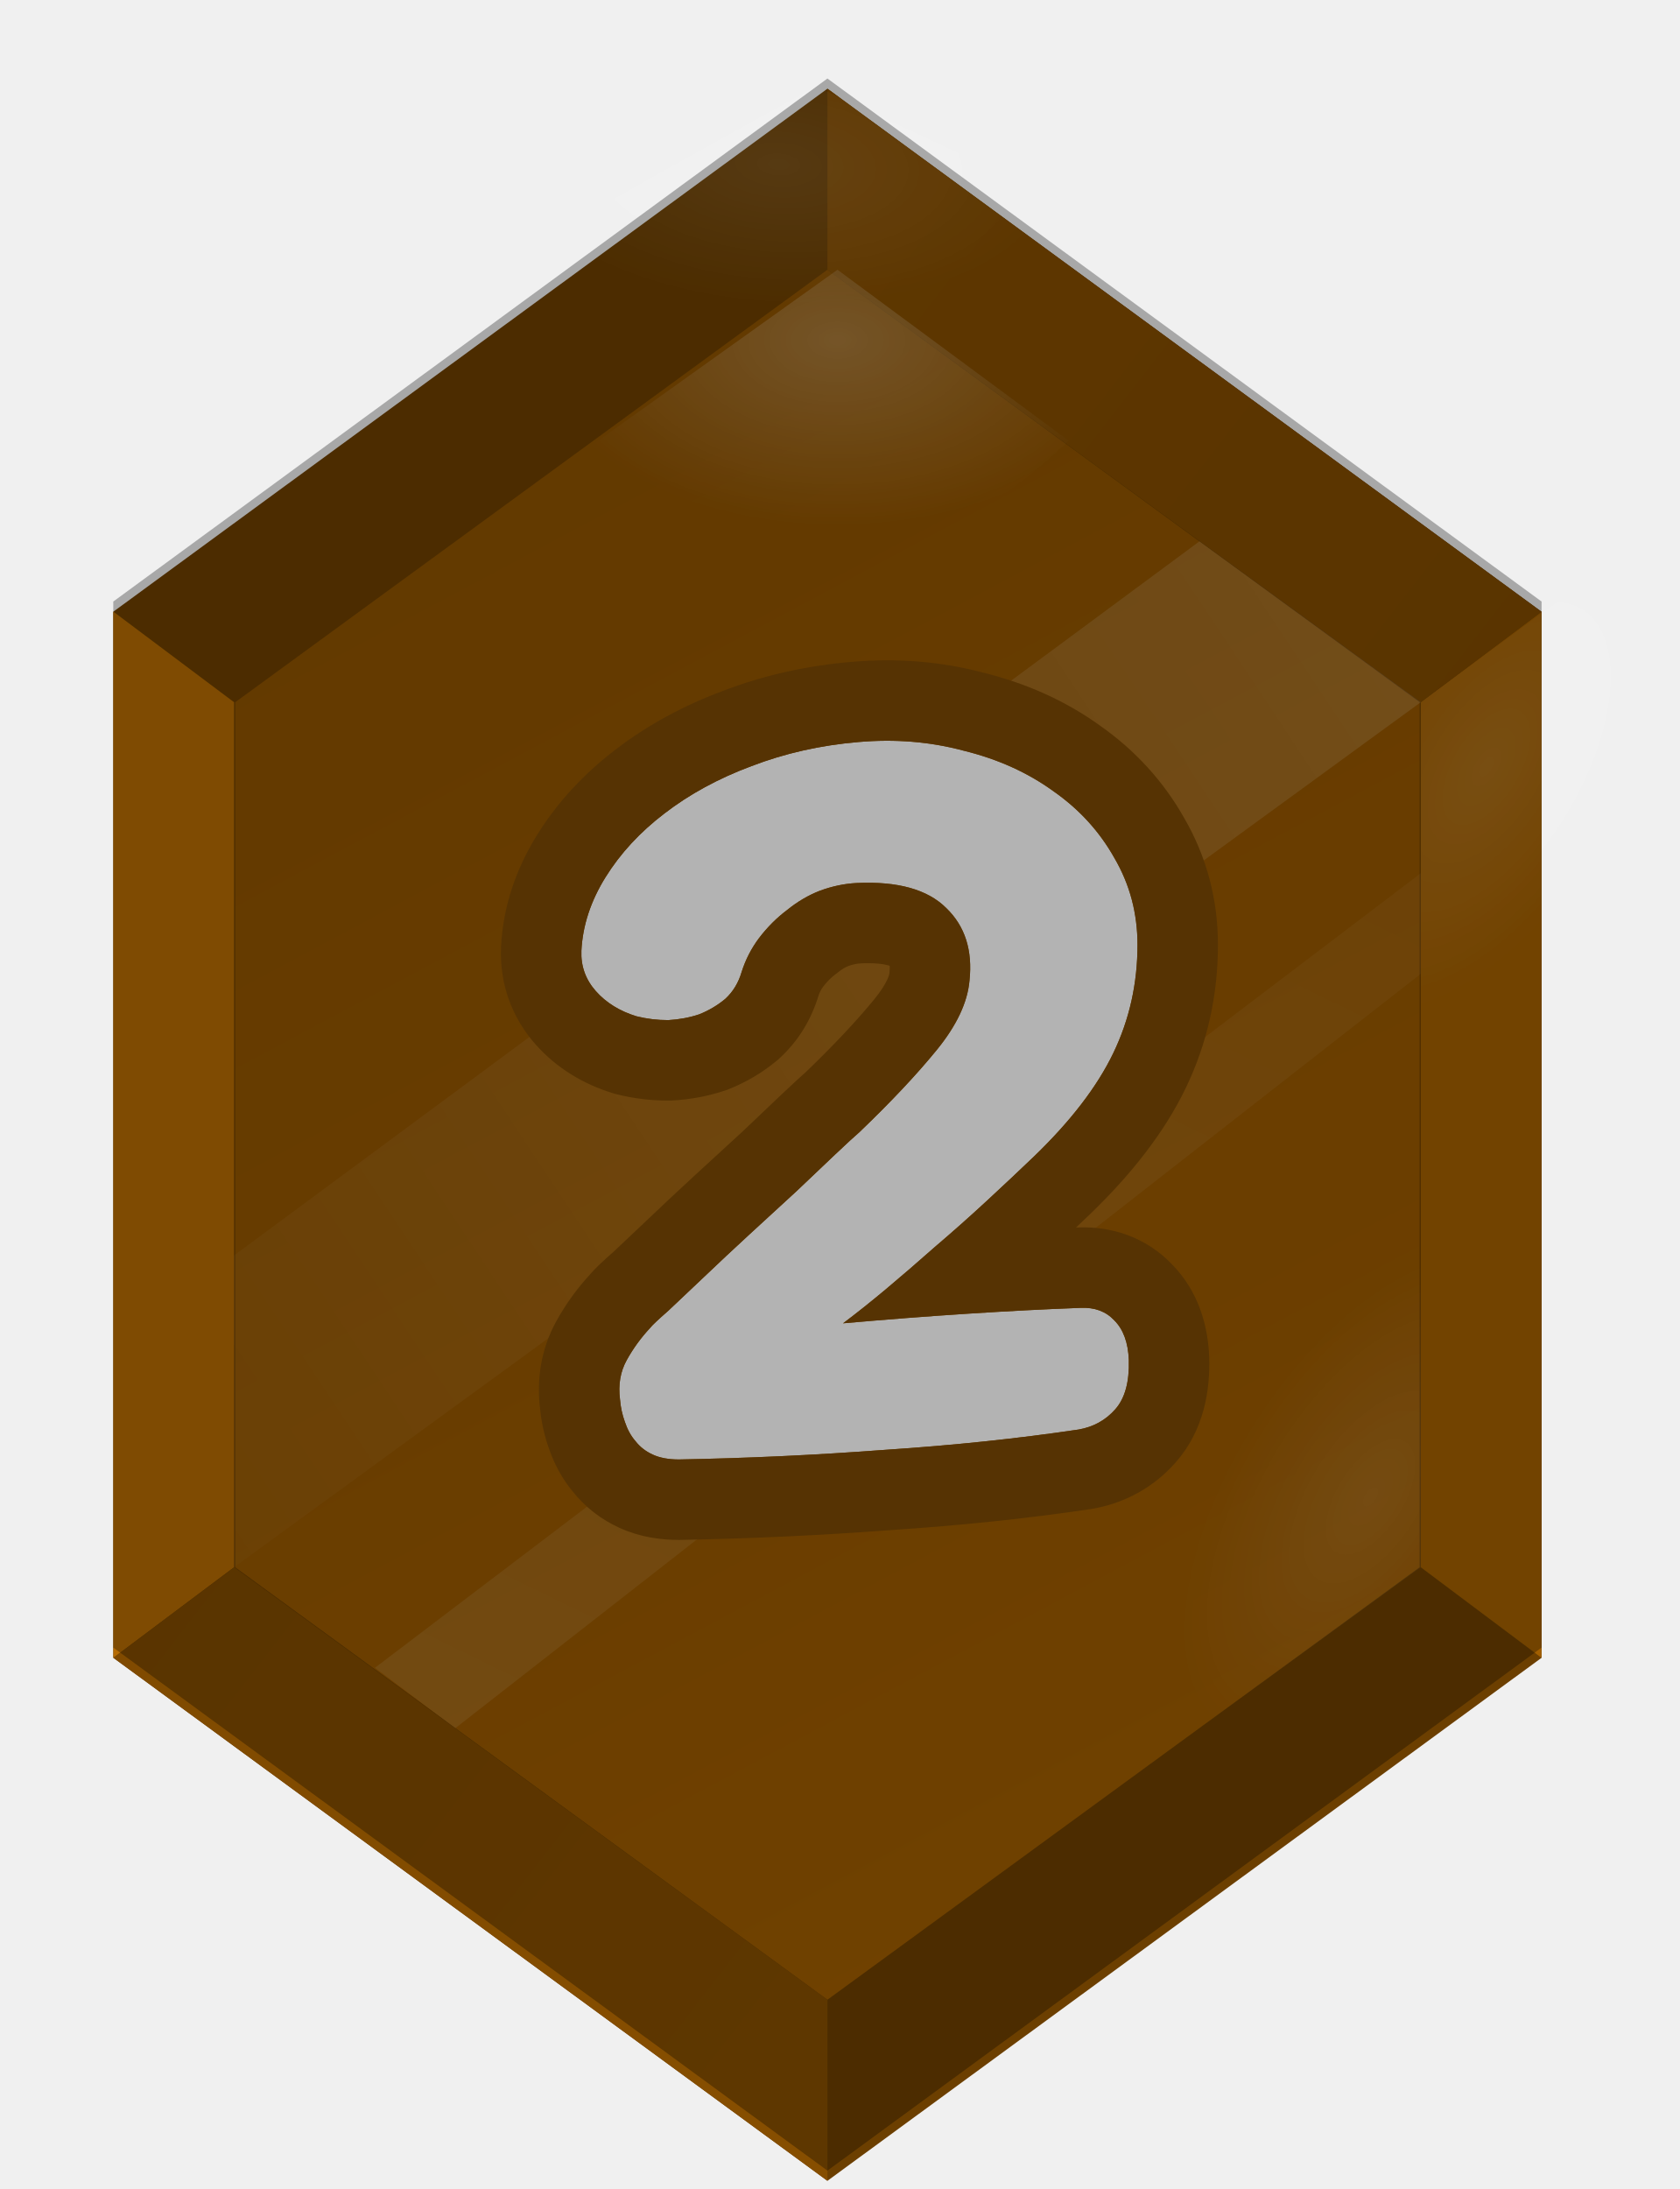
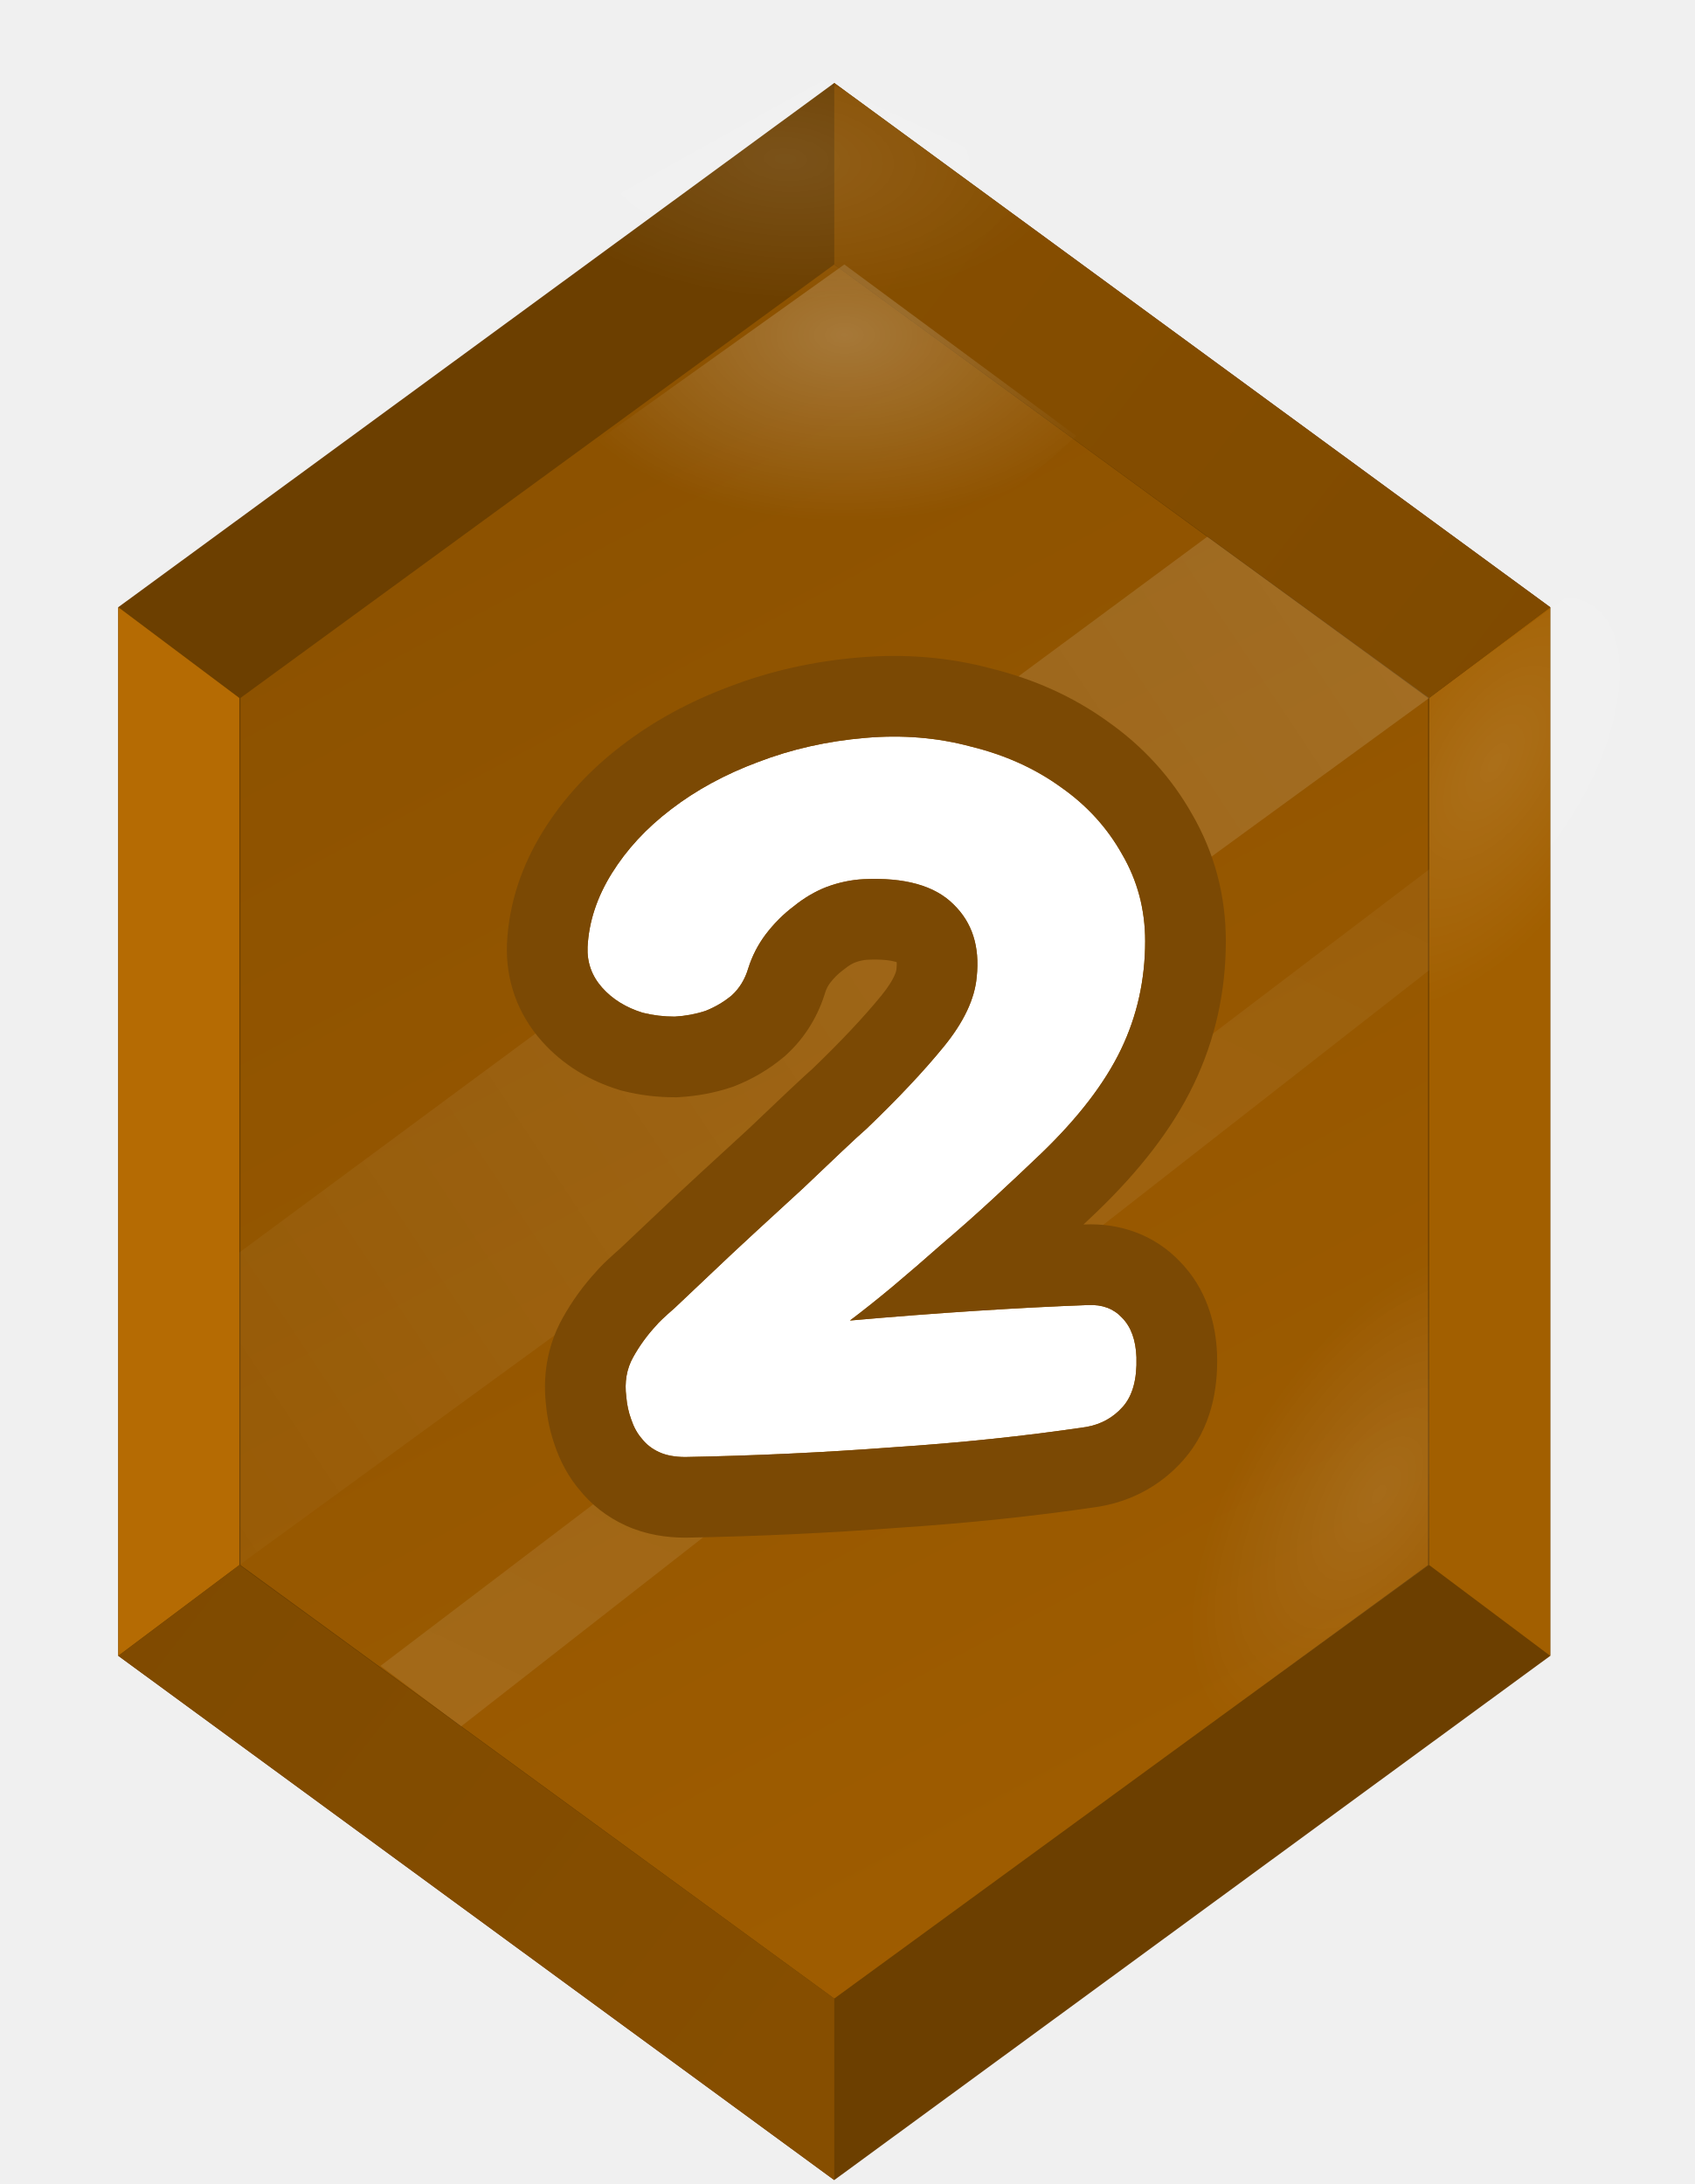
- <svg xmlns="http://www.w3.org/2000/svg" width="165" height="215" viewBox="0 0 165 215" fill="none">
-   <path d="M81.282 8.711L151.437 60.083V162.825L81.282 214.196L11.127 162.825V60.083L81.282 8.711Z" fill="#6C3F00" />
-   <path d="M81.281 26.493L139.459 68.973V153.933L81.281 196.413L23.104 153.933V68.973L81.281 26.493Z" fill="url(#paint0_linear_2944_10858)" />
-   <path d="M22.995 68.973L11.141 60.081V162.824L22.995 153.933V68.973Z" fill="#B56B03" />
-   <path d="M139.567 68.973L151.422 60.081V162.824L139.567 153.933V68.973Z" fill="#A25F00" />
-   <path d="M81.282 26.494V8.711L151.424 60.083L139.569 68.974L81.282 26.494Z" fill="url(#paint1_linear_2944_10858)" />
-   <path d="M81.282 196.413V214.195L11.141 162.824L22.996 153.933L81.282 196.413Z" fill="url(#paint2_linear_2944_10858)" />
-   <path d="M117.833 53.167L22.994 123.309V153.934L139.567 68.974L117.833 53.167Z" fill="url(#paint3_linear_2944_10858)" />
-   <path d="M44.729 169.74L36.826 163.812L139.568 85.768V95.647L44.729 169.74Z" fill="url(#paint4_linear_2944_10858)" />
-   <path d="M139.569 153.933L117.836 169.739C110.158 139.851 129.058 124.685 139.569 121.332L139.569 153.933Z" fill="url(#paint5_radial_2944_10858)" />
-   <path d="M80.147 8.482L104.516 19.809C82.113 41.031 59.679 31.87 51.645 24.308L80.147 8.482Z" fill="url(#paint6_radial_2944_10858)" />
-   <path d="M139.57 68.973L162.286 52.219C170.638 81.926 150.003 96.008 139.57 99.597L139.57 68.973Z" fill="url(#paint7_radial_2944_10858)" />
-   <path d="M82.27 26.495L104.991 43.289C82.588 64.511 62.642 53.815 54.608 46.253L82.27 26.495Z" fill="url(#paint8_radial_2944_10858)" />
-   <mask id="path-13-outside-1_2944_10858" maskUnits="userSpaceOnUse" x="48.597" y="63.889" width="72" height="88" fill="black">
-     <rect fill="white" x="48.597" y="63.889" width="72" height="88" />
-     <path d="M109.56 138.414C108.612 139.489 107.41 140.153 105.956 140.406C100.013 141.291 93.69 141.955 86.988 142.398C80.286 142.904 73.521 143.22 66.693 143.346C65.681 143.346 64.828 143.188 64.132 142.872C63.437 142.556 62.868 142.113 62.425 141.544C61.983 141.038 61.635 140.406 61.382 139.647C61.129 138.952 60.971 138.225 60.908 137.466C60.718 136.012 60.939 134.716 61.572 133.578C62.204 132.44 62.962 131.396 63.848 130.448C64.037 130.195 64.638 129.626 65.65 128.741C66.661 127.793 67.831 126.686 69.159 125.422C70.55 124.094 72.035 122.703 73.616 121.249C75.26 119.731 76.809 118.309 78.263 116.981C79.717 115.59 80.982 114.389 82.057 113.377C83.195 112.302 83.985 111.575 84.428 111.196C87.526 108.224 90.055 105.537 92.015 103.134C93.975 100.732 95.05 98.456 95.239 96.306C95.555 93.334 94.797 90.963 92.963 89.193C91.13 87.359 88.19 86.538 84.143 86.727C82.942 86.79 81.741 87.043 80.539 87.486C79.401 87.929 78.326 88.561 77.315 89.383C76.303 90.141 75.386 91.058 74.564 92.133C73.806 93.145 73.237 94.251 72.857 95.452C72.541 96.527 72.004 97.412 71.245 98.108C70.486 98.74 69.633 99.246 68.684 99.625C67.736 99.942 66.724 100.131 65.65 100.194C64.575 100.194 63.532 100.068 62.52 99.815C60.876 99.309 59.548 98.487 58.537 97.349C57.525 96.211 57.051 94.883 57.114 93.366C57.241 90.9 58.031 88.498 59.485 86.158C60.939 83.819 62.868 81.732 65.27 79.899C67.736 78.002 70.581 76.453 73.806 75.252C77.094 73.987 80.603 73.197 84.333 72.881C87.937 72.565 91.383 72.849 94.67 73.734C98.021 74.556 100.961 75.884 103.49 77.718C106.019 79.488 108.011 81.669 109.465 84.261C110.983 86.854 111.741 89.699 111.741 92.797C111.741 96.591 110.951 100.131 109.37 103.419C107.79 106.707 105.197 110.089 101.594 113.567C100.076 115.021 98.496 116.507 96.852 118.024C95.208 119.542 93.532 121.027 91.825 122.482C90.181 123.936 88.569 125.327 86.988 126.654C85.471 127.919 84.08 129.025 82.815 129.974C87.115 129.594 91.225 129.278 95.144 129.025C99.064 128.773 102.732 128.583 106.146 128.456C107.537 128.393 108.643 128.804 109.465 129.689C110.35 130.574 110.825 131.871 110.888 133.578C110.951 135.727 110.508 137.34 109.56 138.414Z" />
+ <svg xmlns="http://www.w3.org/2000/svg" width="166" height="214" viewBox="0 0 166 214" fill="none">
+   <path d="M81.735 8.13L151.89 59.502V162.244L81.735 213.615L11.58 162.244V59.502L81.735 8.13Z" fill="#6C3F00" />
+   <path d="M81.734 25.912L139.912 68.392V153.352L81.734 195.832L23.557 153.352V68.392L81.734 25.912Z" fill="url(#paint0_linear_3576_7359)" />
+   <path d="M23.449 68.392L11.594 59.501V162.243L23.449 153.352V68.392Z" fill="#B56B03" />
+   <path d="M140.02 68.392L151.875 59.501V162.243L140.02 153.352V68.392Z" fill="#A25F00" />
+   <path d="M81.735 25.913V8.13L151.877 59.501L140.022 68.393L81.735 25.913Z" fill="url(#paint1_linear_3576_7359)" />
+   <path d="M81.735 195.832V213.614L11.594 162.243L23.449 153.352L81.735 195.832Z" fill="url(#paint2_linear_3576_7359)" />
+   <path d="M118.286 52.586L23.447 122.728V153.353L140.02 68.393L118.286 52.586Z" fill="url(#paint3_linear_3576_7359)" />
+   <path d="M45.182 169.158L37.279 163.231L140.021 85.186V95.066L45.182 169.158Z" fill="url(#paint4_linear_3576_7359)" />
+   <path d="M140.022 153.352L118.289 169.159C110.611 139.27 129.511 124.104 140.022 120.751L140.022 153.352Z" fill="url(#paint5_radial_3576_7359)" />
+   <path d="M80.6 7.901L104.969 19.228C82.566 40.45 60.132 31.289 52.098 23.727L80.6 7.901Z" fill="url(#paint6_radial_3576_7359)" />
+   <path d="M140.023 68.393L162.739 51.639C171.091 81.346 150.456 95.427 140.023 99.017L140.023 68.393Z" fill="url(#paint7_radial_3576_7359)" />
+   <path d="M82.723 25.914L105.444 42.709C83.041 63.931 63.095 53.234 55.061 45.672L82.723 25.914Z" fill="url(#paint8_radial_3576_7359)" />
+   <mask id="path-13-outside-1_3576_7359" maskUnits="userSpaceOnUse" x="49.05" y="63.308" width="72" height="88" fill="black">
+     <rect fill="white" x="49.05" y="63.308" width="72" height="88" />
+     <path d="M110.013 137.833C109.065 138.908 107.863 139.572 106.409 139.825C100.466 140.71 94.143 141.374 87.442 141.817C80.74 142.322 73.974 142.639 67.146 142.765C66.134 142.765 65.281 142.607 64.585 142.291C63.89 141.975 63.321 141.532 62.878 140.963C62.436 140.457 62.088 139.825 61.835 139.066C61.582 138.371 61.424 137.644 61.361 136.885C61.171 135.431 61.392 134.135 62.025 132.997C62.657 131.859 63.416 130.815 64.301 129.867C64.49 129.614 65.091 129.045 66.103 128.16C67.114 127.211 68.284 126.105 69.612 124.84C71.003 123.513 72.489 122.122 74.069 120.668C75.713 119.15 77.262 117.728 78.716 116.4C80.171 115.009 81.435 113.808 82.51 112.796C83.648 111.721 84.438 110.994 84.881 110.615C87.979 107.643 90.508 104.956 92.468 102.553C94.428 100.151 95.503 97.875 95.692 95.725C96.009 92.753 95.25 90.382 93.416 88.612C91.583 86.778 88.643 85.957 84.596 86.146C83.395 86.209 82.194 86.462 80.992 86.905C79.854 87.347 78.779 87.98 77.768 88.802C76.756 89.56 75.84 90.477 75.018 91.552C74.259 92.564 73.69 93.67 73.311 94.871C72.994 95.946 72.457 96.831 71.698 97.527C70.939 98.159 70.086 98.665 69.138 99.044C68.189 99.36 67.178 99.55 66.103 99.613C65.028 99.613 63.985 99.487 62.973 99.234C61.329 98.728 60.001 97.906 58.99 96.768C57.978 95.63 57.504 94.302 57.567 92.785C57.694 90.319 58.484 87.916 59.938 85.577C61.392 83.238 63.321 81.151 65.723 79.318C68.189 77.421 71.034 75.872 74.259 74.671C77.547 73.406 81.056 72.616 84.786 72.3C88.39 71.984 91.836 72.268 95.123 73.153C98.474 73.975 101.414 75.303 103.943 77.136C106.472 78.907 108.464 81.088 109.918 83.68C111.436 86.273 112.194 89.118 112.194 92.216C112.194 96.01 111.404 99.55 109.823 102.838C108.243 106.126 105.651 109.508 102.047 112.986C100.529 114.44 98.949 115.926 97.305 117.443C95.661 118.96 93.985 120.446 92.278 121.9C90.634 123.355 89.022 124.746 87.442 126.073C85.924 127.338 84.533 128.444 83.269 129.393C87.568 129.013 91.678 128.697 95.598 128.444C99.518 128.191 103.185 128.002 106.599 127.875C107.99 127.812 109.096 128.223 109.918 129.108C110.803 129.993 111.278 131.29 111.341 132.997C111.404 135.146 110.962 136.759 110.013 137.833Z" />
  </mask>
-   <path d="M109.56 138.414C108.612 139.489 107.41 140.153 105.956 140.406C100.013 141.291 93.69 141.955 86.988 142.398C80.286 142.904 73.521 143.22 66.693 143.346C65.681 143.346 64.828 143.188 64.132 142.872C63.437 142.556 62.868 142.113 62.425 141.544C61.983 141.038 61.635 140.406 61.382 139.647C61.129 138.952 60.971 138.225 60.908 137.466C60.718 136.012 60.939 134.716 61.572 133.578C62.204 132.44 62.962 131.396 63.848 130.448C64.037 130.195 64.638 129.626 65.65 128.741C66.661 127.793 67.831 126.686 69.159 125.422C70.55 124.094 72.035 122.703 73.616 121.249C75.26 119.731 76.809 118.309 78.263 116.981C79.717 115.59 80.982 114.389 82.057 113.377C83.195 112.302 83.985 111.575 84.428 111.196C87.526 108.224 90.055 105.537 92.015 103.134C93.975 100.732 95.05 98.456 95.239 96.306C95.555 93.334 94.797 90.963 92.963 89.193C91.13 87.359 88.19 86.538 84.143 86.727C82.942 86.79 81.741 87.043 80.539 87.486C79.401 87.929 78.326 88.561 77.315 89.383C76.303 90.141 75.386 91.058 74.564 92.133C73.806 93.145 73.237 94.251 72.857 95.452C72.541 96.527 72.004 97.412 71.245 98.108C70.486 98.74 69.633 99.246 68.684 99.625C67.736 99.942 66.724 100.131 65.65 100.194C64.575 100.194 63.532 100.068 62.52 99.815C60.876 99.309 59.548 98.487 58.537 97.349C57.525 96.211 57.051 94.883 57.114 93.366C57.241 90.9 58.031 88.498 59.485 86.158C60.939 83.819 62.868 81.732 65.27 79.899C67.736 78.002 70.581 76.453 73.806 75.252C77.094 73.987 80.603 73.197 84.333 72.881C87.937 72.565 91.383 72.849 94.67 73.734C98.021 74.556 100.961 75.884 103.49 77.718C106.019 79.488 108.011 81.669 109.465 84.261C110.983 86.854 111.741 89.699 111.741 92.797C111.741 96.591 110.951 100.131 109.37 103.419C107.79 106.707 105.197 110.089 101.594 113.567C100.076 115.021 98.496 116.507 96.852 118.024C95.208 119.542 93.532 121.027 91.825 122.482C90.181 123.936 88.569 125.327 86.988 126.654C85.471 127.919 84.08 129.025 82.815 129.974C87.115 129.594 91.225 129.278 95.144 129.025C99.064 128.773 102.732 128.583 106.146 128.456C107.537 128.393 108.643 128.804 109.465 129.689C110.35 130.574 110.825 131.871 110.888 133.578C110.951 135.727 110.508 137.34 109.56 138.414Z" fill="white" />
-   <path d="M109.56 138.414L103.634 133.186L103.634 133.186L109.56 138.414ZM105.956 140.406L107.12 148.223L107.216 148.209L107.31 148.192L105.956 140.406ZM86.988 142.398L86.468 134.512L86.431 134.514L86.394 134.517L86.988 142.398ZM66.693 143.346V151.249H66.766L66.839 151.248L66.693 143.346ZM64.132 142.872L60.862 150.067H60.862L64.132 142.872ZM62.425 141.544L68.663 136.692L68.523 136.512L68.373 136.34L62.425 141.544ZM61.382 139.647L68.879 137.148L68.846 137.047L68.809 136.947L61.382 139.647ZM60.908 137.466L68.784 136.81L68.768 136.626L68.745 136.444L60.908 137.466ZM61.572 133.578L54.663 129.74H54.663L61.572 133.578ZM63.848 130.448L69.625 135.841L69.915 135.53L70.17 135.19L63.848 130.448ZM65.65 128.741L70.854 134.689L70.956 134.599L71.055 134.507L65.65 128.741ZM69.159 125.422L74.609 131.145L74.616 131.138L69.159 125.422ZM73.616 121.249L78.967 127.065L78.977 127.056L73.616 121.249ZM78.263 116.981L83.592 122.817L83.66 122.755L83.726 122.692L78.263 116.981ZM82.057 113.377L87.473 119.132L87.483 119.123L82.057 113.377ZM84.428 111.196L89.571 117.196L89.739 117.052L89.898 116.899L84.428 111.196ZM92.015 103.134L85.891 98.138L92.015 103.134ZM95.239 96.306L87.38 95.47L87.373 95.541L87.367 95.611L95.239 96.306ZM92.963 89.193L87.375 94.781L87.424 94.831L87.474 94.879L92.963 89.193ZM84.143 86.727L83.773 78.833L83.751 78.834L83.728 78.835L84.143 86.727ZM80.539 87.486L77.807 80.07L77.741 80.094L77.675 80.12L80.539 87.486ZM77.315 89.383L82.057 95.705L82.18 95.613L82.299 95.517L77.315 89.383ZM74.564 92.133L68.287 87.332L68.264 87.362L68.242 87.391L74.564 92.133ZM72.857 95.452L65.321 93.073L65.297 93.147L65.275 93.222L72.857 95.452ZM71.245 98.108L76.305 104.179L76.448 104.06L76.585 103.934L71.245 98.108ZM68.684 99.625L71.184 107.123L71.404 107.05L71.62 106.963L68.684 99.625ZM65.65 100.194V108.098H65.882L66.114 108.084L65.65 100.194ZM62.52 99.815L60.196 107.369L60.398 107.431L60.603 107.482L62.52 99.815ZM57.114 93.366L49.221 92.961L49.219 92.999L49.218 93.037L57.114 93.366ZM59.485 86.158L52.773 81.986L59.485 86.158ZM65.27 79.899L70.065 86.182L70.077 86.172L70.089 86.163L65.27 79.899ZM73.806 75.252L76.565 82.658L76.604 82.643L76.643 82.628L73.806 75.252ZM84.333 72.881L85 80.756L85.012 80.755L85.023 80.754L84.333 72.881ZM94.67 73.734L92.616 81.366L92.701 81.389L92.788 81.41L94.67 73.734ZM103.49 77.718L98.851 84.116L98.904 84.155L98.958 84.192L103.49 77.718ZM109.465 84.261L102.572 88.128L102.608 88.191L102.645 88.254L109.465 84.261ZM109.37 103.419L116.493 106.843L116.493 106.843L109.37 103.419ZM101.594 113.567L107.062 119.273L107.072 119.263L107.081 119.254L101.594 113.567ZM96.852 118.024L102.212 123.831L102.212 123.831L96.852 118.024ZM91.825 122.482L86.7 116.465L86.644 116.513L86.589 116.562L91.825 122.482ZM86.988 126.654L92.048 132.726L92.06 132.716L92.072 132.706L86.988 126.654ZM82.816 129.974L78.073 123.651L55.898 140.283L83.51 137.846L82.816 129.974ZM106.146 128.456L106.438 136.354L106.472 136.353L106.505 136.351L106.146 128.456ZM109.465 129.689L103.674 135.067L103.773 135.174L103.877 135.278L109.465 129.689ZM110.888 133.578L118.788 133.345L118.787 133.315L118.786 133.285L110.888 133.578ZM109.56 138.414L103.634 133.186C103.732 133.074 103.898 132.927 104.125 132.801C104.349 132.677 104.529 132.632 104.602 132.62L105.956 140.406L107.31 148.192C110.478 147.642 113.311 146.108 115.486 143.643L109.56 138.414ZM105.956 140.406L104.792 132.589C99.085 133.439 92.979 134.082 86.468 134.512L86.988 142.398L87.509 150.284C94.402 149.829 100.941 149.144 107.12 148.223L105.956 140.406ZM86.988 142.398L86.394 134.517C79.843 135.011 73.228 135.32 66.546 135.444L66.693 143.346L66.839 151.248C73.815 151.119 80.73 150.796 87.583 150.279L86.988 142.398ZM66.693 143.346V135.443C66.593 135.443 66.615 135.435 66.733 135.456C66.854 135.479 67.093 135.536 67.403 135.677L64.132 142.872L60.862 150.067C62.86 150.975 64.901 151.249 66.693 151.249V143.346ZM64.132 142.872L67.403 135.677C67.8 135.858 68.274 136.191 68.663 136.692L62.425 141.544L56.187 146.396C57.461 148.035 59.074 149.254 60.862 150.067L64.132 142.872ZM62.425 141.544L68.373 136.34C68.74 136.759 68.862 137.097 68.879 137.148L61.382 139.647L53.884 142.147C54.407 143.715 55.225 145.318 56.477 146.748L62.425 141.544ZM61.382 139.647L68.809 136.947C68.803 136.928 68.79 136.89 68.784 136.81L60.908 137.466L53.032 138.122C53.151 139.559 53.455 140.975 53.954 142.348L61.382 139.647ZM60.908 137.466L68.745 136.444C68.74 136.41 68.758 136.52 68.722 136.733C68.684 136.956 68.602 137.197 68.48 137.416L61.572 133.578L54.663 129.74C53.106 132.541 52.691 135.578 53.071 138.488L60.908 137.466ZM61.572 133.578L68.48 137.416C68.801 136.838 69.181 136.317 69.625 135.841L63.848 130.448L58.07 125.055C56.744 126.476 55.606 128.041 54.663 129.74L61.572 133.578ZM63.848 130.448L70.17 135.19C70.032 135.375 69.919 135.505 69.868 135.563C69.811 135.628 69.773 135.668 69.764 135.677C69.749 135.692 69.779 135.661 69.876 135.569C70.069 135.386 70.385 135.099 70.854 134.689L65.65 128.741L60.445 122.793C59.903 123.268 59.413 123.708 59.005 124.094C58.737 124.348 58.073 124.975 57.525 125.706L63.848 130.448ZM65.65 128.741L71.055 134.507C72.086 133.54 73.271 132.419 74.609 131.145L69.159 125.422L63.708 119.699C62.391 120.953 61.237 122.045 60.244 122.975L65.65 128.741ZM69.159 125.422L74.616 131.138C75.968 129.848 77.418 128.49 78.967 127.065L73.616 121.249L68.265 115.432C66.653 116.916 65.131 118.34 63.702 119.705L69.159 125.422ZM73.616 121.249L78.977 127.056C80.611 125.547 82.15 124.134 83.592 122.817L78.263 116.981L72.934 111.144C71.468 112.483 69.909 113.915 68.255 115.441L73.616 121.249ZM78.263 116.981L83.726 122.692C85.17 121.311 86.418 120.125 87.473 119.132L82.057 113.377L76.64 107.622C75.545 108.652 74.265 109.869 72.8 111.27L78.263 116.981ZM82.057 113.377L87.483 119.123C88.633 118.037 89.293 117.435 89.571 117.196L84.428 111.196L79.284 105.195C78.677 105.715 77.757 106.567 76.63 107.631L82.057 113.377ZM84.428 111.196L89.898 116.899C93.147 113.783 95.915 110.856 98.139 108.13L92.015 103.134L85.891 98.138C84.194 100.218 81.904 102.665 78.957 105.492L84.428 111.196ZM92.015 103.134L98.139 108.13C100.682 105.013 102.735 101.277 103.112 97.001L95.239 96.306L87.367 95.611C87.365 95.635 87.268 96.45 85.891 98.138L92.015 103.134ZM95.239 96.306L103.098 97.142C103.622 92.218 102.353 87.273 98.453 83.507L92.963 89.193L87.474 94.879C87.49 94.894 87.469 94.877 87.438 94.827C87.406 94.776 87.387 94.73 87.38 94.708C87.364 94.659 87.445 94.862 87.38 95.47L95.239 96.306ZM92.963 89.193L98.552 83.605C94.445 79.498 88.809 78.597 83.773 78.833L84.143 86.727L84.513 94.622C85.952 94.554 86.814 94.689 87.255 94.813C87.65 94.923 87.576 94.983 87.375 94.781L92.963 89.193ZM84.143 86.727L83.728 78.835C81.685 78.942 79.705 79.371 77.807 80.07L80.539 87.486L83.272 94.902C83.777 94.716 84.198 94.638 84.559 94.62L84.143 86.727ZM80.539 87.486L77.675 80.12C75.721 80.88 73.938 81.944 72.331 83.249L77.315 89.383L82.299 95.517C82.715 95.178 83.082 94.977 83.404 94.852L80.539 87.486ZM77.315 89.383L72.573 83.06C70.943 84.283 69.518 85.722 68.287 87.332L74.564 92.133L80.843 96.934C81.255 96.394 81.663 96 82.057 95.705L77.315 89.383ZM74.564 92.133L68.242 87.391C66.95 89.113 65.97 91.018 65.321 93.073L72.857 95.452L80.394 97.832C80.504 97.484 80.661 97.176 80.887 96.875L74.564 92.133ZM72.857 95.452L65.275 93.222C65.295 93.156 65.347 93.009 65.462 92.821C65.578 92.629 65.73 92.442 65.905 92.282L71.245 98.108L76.585 103.934C78.498 102.181 79.754 100.011 80.439 97.683L72.857 95.452ZM71.245 98.108L66.186 92.037C66.086 92.12 65.954 92.205 65.749 92.287L68.684 99.625L71.62 106.963C73.312 106.287 74.887 105.361 76.305 104.179L71.245 98.108ZM68.684 99.625L66.185 92.128C65.944 92.208 65.621 92.279 65.186 92.305L65.65 100.194L66.114 108.084C67.828 107.983 69.528 107.675 71.184 107.123L68.684 99.625ZM65.65 100.194V92.291C65.201 92.291 64.802 92.239 64.437 92.148L62.52 99.815L60.603 107.482C62.261 107.897 63.949 108.098 65.65 108.098V100.194ZM62.52 99.815L64.844 92.261C64.603 92.187 64.487 92.121 64.451 92.099C64.421 92.081 64.428 92.081 64.444 92.099L58.537 97.349L52.63 102.6C54.722 104.954 57.353 106.494 60.196 107.369L62.52 99.815ZM58.537 97.349L64.444 92.099C64.557 92.226 64.735 92.477 64.865 92.842C64.996 93.207 65.018 93.517 65.01 93.695L57.114 93.366L49.218 93.037C49.069 96.608 50.261 99.935 52.63 102.6L58.537 97.349ZM57.114 93.366L65.007 93.771C65.057 92.79 65.366 91.668 66.197 90.331L59.485 86.158L52.773 81.986C50.696 85.327 49.424 89.011 49.221 92.961L57.114 93.366ZM59.485 86.158L66.197 90.331C67.099 88.881 68.35 87.49 70.065 86.182L65.27 79.899L60.476 73.616C57.385 75.975 54.78 78.757 52.773 81.986L59.485 86.158ZM65.27 79.899L70.089 86.163C71.867 84.796 74.002 83.612 76.565 82.658L73.806 75.252L71.047 67.846C67.16 69.294 63.605 71.208 60.452 73.635L65.27 79.899ZM73.806 75.252L76.643 82.628C79.192 81.648 81.966 81.013 85 80.756L84.333 72.881L83.665 65.006C79.239 65.381 74.995 66.327 70.969 67.875L73.806 75.252ZM84.333 72.881L85.023 80.754C87.763 80.513 90.276 80.736 92.616 81.366L94.67 73.734L96.725 66.103C92.489 64.962 88.11 64.616 83.642 65.008L84.333 72.881ZM94.67 73.734L92.788 81.41C95.25 82.014 97.232 82.942 98.851 84.116L103.49 77.718L108.129 71.319C104.69 68.826 100.793 67.099 96.553 66.059L94.67 73.734ZM103.49 77.718L98.958 84.192C100.553 85.309 101.722 86.612 102.572 88.128L109.465 84.261L116.358 80.395C114.3 76.727 111.486 73.667 108.023 71.243L103.49 77.718ZM109.465 84.261L102.645 88.254C103.43 89.596 103.838 91.056 103.838 92.797H111.741H119.645C119.645 88.342 118.535 84.112 116.286 80.269L109.465 84.261ZM111.741 92.797H103.838C103.838 95.454 103.294 97.818 102.248 99.995L109.37 103.419L116.493 106.843C118.608 102.444 119.645 97.727 119.645 92.797H111.741ZM109.37 103.419L102.248 99.995C101.194 102.186 99.269 104.827 96.106 107.879L101.594 113.567L107.081 119.254C111.126 115.351 114.386 111.227 116.493 106.843L109.37 103.419ZM101.594 113.567L96.125 107.861C94.646 109.279 93.101 110.731 91.491 112.217L96.852 118.024L102.212 123.831C103.89 122.283 105.507 120.763 107.062 119.273L101.594 113.567ZM96.852 118.024L91.491 112.217C89.924 113.663 88.328 115.079 86.7 116.465L91.825 122.482L96.95 128.498C98.737 126.976 100.491 125.42 102.212 123.831L96.852 118.024ZM91.825 122.482L86.589 116.562C84.992 117.974 83.431 119.321 81.905 120.603L86.988 126.654L92.072 132.706C93.707 131.332 95.37 129.897 97.062 128.401L91.825 122.482ZM86.988 126.654L81.929 120.583C80.491 121.781 79.207 122.801 78.073 123.651L82.816 129.974L87.557 136.296C88.953 135.25 90.451 134.057 92.048 132.726L86.988 126.654ZM82.816 129.974L83.51 137.846C87.754 137.472 91.801 137.161 95.653 136.912L95.144 129.025L94.636 121.139C90.648 121.396 86.476 121.717 82.121 122.101L82.816 129.974ZM95.144 129.025L95.653 136.912C99.512 136.663 103.106 136.478 106.438 136.354L106.146 128.456L105.853 120.559C102.357 120.688 98.617 120.882 94.636 121.139L95.144 129.025ZM106.146 128.456L106.505 136.351C106.329 136.359 105.87 136.35 105.267 136.126C104.635 135.891 104.083 135.508 103.674 135.067L109.465 129.689L115.257 124.312C112.604 121.455 109.104 120.411 105.787 120.561L106.146 128.456ZM109.465 129.689L103.877 135.278C103.426 134.827 103.18 134.36 103.063 134.041C102.957 133.752 102.982 133.656 102.99 133.87L110.888 133.578L118.786 133.285C118.676 130.321 117.796 126.843 115.054 124.101L109.465 129.689ZM110.888 133.578L102.988 133.81C103.003 134.313 102.946 134.438 102.982 134.307C103.027 134.145 103.189 133.69 103.634 133.186L109.56 138.414L115.486 143.643C118.293 140.462 118.881 136.518 118.788 133.345L110.888 133.578Z" fill="#7B4904" mask="url(#path-13-outside-1_2944_10858)" />
-   <path d="M81.282 7.711L151.437 59.082V161.824L81.282 213.195L11.127 161.824V59.082L81.282 7.711Z" fill="black" fill-opacity="0.3" />
+   <path d="M110.013 137.833C109.065 138.908 107.863 139.572 106.409 139.825C100.466 140.71 94.143 141.374 87.442 141.817C80.74 142.322 73.974 142.639 67.146 142.765C66.134 142.765 65.281 142.607 64.585 142.291C63.89 141.975 63.321 141.532 62.878 140.963C62.436 140.457 62.088 139.825 61.835 139.066C61.582 138.371 61.424 137.644 61.361 136.885C61.171 135.431 61.392 134.135 62.025 132.997C62.657 131.859 63.416 130.815 64.301 129.867C64.49 129.614 65.091 129.045 66.103 128.16C67.114 127.211 68.284 126.105 69.612 124.84C71.003 123.513 72.489 122.122 74.069 120.668C75.713 119.15 77.262 117.728 78.716 116.4C80.171 115.009 81.435 113.808 82.51 112.796C83.648 111.721 84.438 110.994 84.881 110.615C87.979 107.643 90.508 104.956 92.468 102.553C94.428 100.151 95.503 97.875 95.692 95.725C96.009 92.753 95.25 90.382 93.416 88.612C91.583 86.778 88.643 85.957 84.596 86.146C83.395 86.209 82.194 86.462 80.992 86.905C79.854 87.347 78.779 87.98 77.768 88.802C76.756 89.56 75.84 90.477 75.018 91.552C74.259 92.564 73.69 93.67 73.311 94.871C72.994 95.946 72.457 96.831 71.698 97.527C70.939 98.159 70.086 98.665 69.138 99.044C68.189 99.36 67.178 99.55 66.103 99.613C65.028 99.613 63.985 99.487 62.973 99.234C61.329 98.728 60.001 97.906 58.99 96.768C57.978 95.63 57.504 94.302 57.567 92.785C57.694 90.319 58.484 87.916 59.938 85.577C61.392 83.238 63.321 81.151 65.723 79.318C68.189 77.421 71.034 75.872 74.259 74.671C77.547 73.406 81.056 72.616 84.786 72.3C88.39 71.984 91.836 72.268 95.123 73.153C98.474 73.975 101.414 75.303 103.943 77.136C106.472 78.907 108.464 81.088 109.918 83.68C111.436 86.273 112.194 89.118 112.194 92.216C112.194 96.01 111.404 99.55 109.823 102.838C108.243 106.126 105.651 109.508 102.047 112.986C100.529 114.44 98.949 115.926 97.305 117.443C95.661 118.96 93.985 120.446 92.278 121.9C90.634 123.355 89.022 124.746 87.442 126.073C85.924 127.338 84.533 128.444 83.269 129.393C87.568 129.013 91.678 128.697 95.598 128.444C99.518 128.191 103.185 128.002 106.599 127.875C107.99 127.812 109.096 128.223 109.918 129.108C110.803 129.993 111.278 131.29 111.341 132.997C111.404 135.146 110.962 136.759 110.013 137.833Z" fill="white" />
+   <path d="M110.013 137.833L104.087 132.604L104.087 132.604L110.013 137.833ZM106.409 139.825L107.574 147.642L107.669 147.628L107.763 147.611L106.409 139.825ZM87.442 141.817L86.921 133.931L86.884 133.933L86.847 133.936L87.442 141.817ZM67.146 142.765V150.668H67.219L67.292 150.667L67.146 142.765ZM64.585 142.291L61.315 149.486H61.315L64.585 142.291ZM62.878 140.963L69.117 136.111L68.976 135.931L68.826 135.759L62.878 140.963ZM61.835 139.066L69.333 136.567L69.299 136.466L69.262 136.365L61.835 139.066ZM61.361 136.885L69.237 136.229L69.221 136.045L69.198 135.863L61.361 136.885ZM62.025 132.997L55.116 129.158H55.116L62.025 132.997ZM64.301 129.867L70.079 135.259L70.368 134.949L70.623 134.609L64.301 129.867ZM66.103 128.16L71.307 134.108L71.409 134.018L71.508 133.926L66.103 128.16ZM69.612 124.84L75.062 130.564L75.069 130.557L69.612 124.84ZM74.069 120.668L79.42 126.484L79.43 126.475L74.069 120.668ZM78.716 116.4L84.045 122.236L84.113 122.174L84.179 122.111L78.716 116.4ZM82.51 112.796L87.927 118.551L87.936 118.542L82.51 112.796ZM84.881 110.615L90.024 116.615L90.192 116.471L90.352 116.318L84.881 110.615ZM92.468 102.553L86.344 97.558L92.468 102.553ZM95.692 95.725L87.834 94.889L87.826 94.96L87.82 95.03L95.692 95.725ZM93.416 88.612L87.828 94.201L87.877 94.249L87.927 94.298L93.416 88.612ZM84.596 86.146L84.226 78.252L84.204 78.253L84.181 78.254L84.596 86.146ZM80.992 86.905L78.26 79.489L78.194 79.513L78.128 79.539L80.992 86.905ZM77.768 88.802L82.51 95.124L82.633 95.032L82.752 94.936L77.768 88.802ZM75.018 91.552L68.74 86.751L68.717 86.781L68.695 86.81L75.018 91.552ZM73.311 94.871L65.774 92.492L65.751 92.566L65.728 92.641L73.311 94.871ZM71.698 97.527L76.758 103.598L76.901 103.479L77.039 103.353L71.698 97.527ZM69.138 99.044L71.637 106.542L71.857 106.469L72.073 106.382L69.138 99.044ZM66.103 99.613V107.517H66.335L66.567 107.503L66.103 99.613ZM62.973 99.234L60.649 106.788L60.851 106.85L61.056 106.901L62.973 99.234ZM57.567 92.785L49.674 92.38L49.672 92.418L49.671 92.456L57.567 92.785ZM59.938 85.577L53.226 81.405L59.938 85.577ZM65.723 79.318L70.518 85.6L70.53 85.591L70.542 85.582L65.723 79.318ZM74.259 74.671L77.018 82.077L77.057 82.062L77.096 82.047L74.259 74.671ZM84.786 72.3L85.453 80.175L85.465 80.174L85.477 80.173L84.786 72.3ZM95.123 73.153L93.069 80.785L93.154 80.808L93.241 80.829L95.123 73.153ZM103.943 77.136L99.305 83.535L99.358 83.573L99.411 83.611L103.943 77.136ZM109.918 83.68L103.026 87.547L103.061 87.61L103.098 87.673L109.918 83.68ZM109.823 102.838L116.946 106.262L116.946 106.262L109.823 102.838ZM102.047 112.986L107.515 118.692L107.525 118.682L107.534 118.673L102.047 112.986ZM97.305 117.443L102.665 123.25L102.665 123.25L97.305 117.443ZM92.278 121.9L87.153 115.884L87.097 115.932L87.042 115.981L92.278 121.9ZM87.442 126.073L92.501 132.145L92.513 132.135L92.525 132.125L87.442 126.073ZM83.269 129.393L78.527 123.07L56.351 139.702L83.963 137.265L83.269 129.393ZM106.599 127.875L106.891 135.773L106.925 135.772L106.958 135.77L106.599 127.875ZM109.918 129.108L104.127 134.486L104.226 134.593L104.33 134.697L109.918 129.108ZM111.341 132.997L119.241 132.764L119.24 132.734L119.239 132.704L111.341 132.997ZM110.013 137.833L104.087 132.604C104.185 132.493 104.351 132.346 104.578 132.22C104.802 132.096 104.982 132.051 105.055 132.039L106.409 139.825L107.763 147.611C110.931 147.061 113.764 145.527 115.939 143.062L110.013 137.833ZM106.409 139.825L105.245 132.008C99.538 132.858 93.432 133.501 86.921 133.931L87.442 141.817L87.962 149.703C94.855 149.248 101.394 148.562 107.574 147.642L106.409 139.825ZM87.442 141.817L86.847 133.936C80.296 134.43 73.681 134.739 67 134.863L67.146 142.765L67.292 150.667C74.268 150.538 81.183 150.215 88.036 149.697L87.442 141.817ZM67.146 142.765V134.862C67.046 134.862 67.068 134.854 67.186 134.875C67.307 134.898 67.546 134.955 67.856 135.096L64.585 142.291L61.315 149.486C63.313 150.394 65.355 150.668 67.146 150.668V142.765ZM64.585 142.291L67.856 135.096C68.253 135.277 68.727 135.61 69.117 136.111L62.878 140.963L56.64 145.815C57.914 147.454 59.527 148.673 61.315 149.486L64.585 142.291ZM62.878 140.963L68.826 135.759C69.193 136.178 69.316 136.516 69.333 136.567L61.835 139.066L54.337 141.566C54.86 143.134 55.679 144.737 56.93 146.167L62.878 140.963ZM61.835 139.066L69.262 136.365C69.256 136.347 69.243 136.309 69.237 136.229L61.361 136.885L53.485 137.541C53.605 138.978 53.908 140.394 54.408 141.767L61.835 139.066ZM61.361 136.885L69.198 135.863C69.193 135.829 69.211 135.939 69.175 136.152C69.137 136.375 69.055 136.616 68.933 136.835L62.025 132.997L55.116 129.158C53.56 131.96 53.144 134.997 53.524 137.907L61.361 136.885ZM62.025 132.997L68.933 136.835C69.254 136.257 69.634 135.736 70.079 135.259L64.301 129.867L58.523 124.474C57.197 125.895 56.059 127.46 55.116 129.158L62.025 132.997ZM64.301 129.867L70.623 134.609C70.485 134.794 70.373 134.924 70.322 134.982C70.264 135.047 70.226 135.087 70.217 135.096C70.202 135.111 70.232 135.08 70.329 134.988C70.522 134.805 70.838 134.518 71.307 134.108L66.103 128.16L60.898 122.212C60.356 122.687 59.866 123.127 59.458 123.513C59.19 123.767 58.527 124.394 57.978 125.125L64.301 129.867ZM66.103 128.16L71.508 133.926C72.539 132.959 73.724 131.838 75.062 130.564L69.612 124.84L64.161 119.117C62.844 120.372 61.69 121.464 60.697 122.394L66.103 128.16ZM69.612 124.84L75.069 130.557C76.421 129.267 77.871 127.909 79.42 126.484L74.069 120.668L68.718 114.851C67.106 116.335 65.585 117.759 64.155 119.124L69.612 124.84ZM74.069 120.668L79.43 126.475C81.064 124.966 82.603 123.553 84.045 122.236L78.716 116.4L73.387 110.563C71.921 111.902 70.362 113.334 68.709 114.86L74.069 120.668ZM78.716 116.4L84.179 122.111C85.623 120.73 86.871 119.544 87.927 118.551L82.51 112.796L77.093 107.041C75.999 108.071 74.718 109.288 73.253 110.689L78.716 116.4ZM82.51 112.796L87.936 118.542C89.086 117.456 89.746 116.854 90.024 116.615L84.881 110.615L79.737 104.614C79.13 105.134 78.21 105.986 77.083 107.05L82.51 112.796ZM84.881 110.615L90.352 116.318C93.601 113.202 96.368 110.275 98.592 107.549L92.468 102.553L86.344 97.558C84.647 99.637 82.357 102.084 79.41 104.911L84.881 110.615ZM92.468 102.553L98.592 107.549C101.135 104.432 103.188 100.696 103.565 96.42L95.692 95.725L87.82 95.03C87.818 95.054 87.721 95.869 86.344 97.558L92.468 102.553ZM95.692 95.725L103.551 96.561C104.075 91.636 102.806 86.692 98.906 82.926L93.416 88.612L87.927 94.298C87.943 94.313 87.922 94.296 87.891 94.246C87.859 94.195 87.84 94.149 87.833 94.127C87.817 94.077 87.898 94.281 87.834 94.889L95.692 95.725ZM93.416 88.612L99.005 83.024C94.898 78.917 89.263 78.016 84.226 78.252L84.596 86.146L84.966 94.041C86.405 93.973 87.267 94.108 87.708 94.232C88.103 94.342 88.029 94.402 87.828 94.201L93.416 88.612ZM84.596 86.146L84.181 78.254C82.138 78.361 80.158 78.79 78.26 79.489L80.992 86.905L83.725 94.321C84.23 94.135 84.651 94.058 85.012 94.038L84.596 86.146ZM80.992 86.905L78.128 79.539C76.174 80.299 74.391 81.362 72.784 82.668L77.768 88.802L82.752 94.936C83.168 94.597 83.535 94.396 83.857 94.271L80.992 86.905ZM77.768 88.802L73.026 82.479C71.396 83.702 69.971 85.141 68.74 86.751L75.018 91.552L81.296 96.353C81.708 95.813 82.117 95.419 82.51 95.124L77.768 88.802ZM75.018 91.552L68.695 86.81C67.403 88.532 66.423 90.437 65.774 92.492L73.311 94.871L80.847 97.251C80.957 96.903 81.114 96.595 81.34 96.294L75.018 91.552ZM73.311 94.871L65.728 92.641C65.748 92.575 65.8 92.428 65.915 92.24C66.031 92.047 66.183 91.861 66.358 91.701L71.698 97.527L77.039 103.353C78.951 101.6 80.208 99.43 80.893 97.101L73.311 94.871ZM71.698 97.527L66.639 91.455C66.539 91.539 66.407 91.624 66.202 91.706L69.138 99.044L72.073 106.382C73.765 105.706 75.34 104.78 76.758 103.598L71.698 97.527ZM69.138 99.044L66.638 91.547C66.397 91.627 66.074 91.698 65.639 91.724L66.103 99.613L66.567 107.503C68.281 107.402 69.982 107.094 71.637 106.542L69.138 99.044ZM66.103 99.613V91.71C65.654 91.71 65.255 91.658 64.89 91.567L62.973 99.234L61.056 106.901C62.714 107.316 64.402 107.517 66.103 107.517V99.613ZM62.973 99.234L65.297 91.68C65.056 91.606 64.94 91.54 64.904 91.518C64.874 91.5 64.882 91.5 64.897 91.517L58.99 96.768L53.083 102.019C55.175 104.373 57.806 105.913 60.649 106.788L62.973 99.234ZM58.99 96.768L64.897 91.517C65.01 91.645 65.188 91.896 65.318 92.261C65.449 92.626 65.471 92.936 65.464 93.114L57.567 92.785L49.671 92.456C49.522 96.027 50.714 99.354 53.083 102.019L58.99 96.768ZM57.567 92.785L65.46 93.19C65.51 92.208 65.819 91.087 66.65 89.75L59.938 85.577L53.226 81.405C51.149 84.746 49.877 88.43 49.674 92.38L57.567 92.785ZM59.938 85.577L66.65 89.75C67.552 88.3 68.803 86.909 70.518 85.6L65.723 79.318L60.929 73.035C57.838 75.394 55.233 78.176 53.226 81.405L59.938 85.577ZM65.723 79.318L70.542 85.582C72.32 84.215 74.455 83.031 77.018 82.077L74.259 74.671L71.5 67.265C67.613 68.713 64.059 70.627 60.905 73.053L65.723 79.318ZM74.259 74.671L77.096 82.047C79.645 81.067 82.42 80.432 85.453 80.175L84.786 72.3L84.119 64.425C79.692 64.8 75.448 65.746 71.422 67.294L74.259 74.671ZM84.786 72.3L85.477 80.173C88.216 79.932 90.73 80.155 93.069 80.785L95.123 73.153L97.178 65.522C92.942 64.381 88.563 64.035 84.095 64.427L84.786 72.3ZM95.123 73.153L93.241 80.829C95.703 81.433 97.685 82.361 99.305 83.535L103.943 77.136L108.582 70.738C105.143 68.245 101.246 66.517 97.006 65.478L95.123 73.153ZM103.943 77.136L99.411 83.611C101.006 84.728 102.175 86.031 103.026 87.547L109.918 83.68L116.811 79.814C114.753 76.145 111.939 73.086 108.476 70.662L103.943 77.136ZM109.918 83.68L103.098 87.673C103.883 89.015 104.291 90.475 104.291 92.216H112.194H120.098C120.098 87.761 118.988 83.53 116.739 79.688L109.918 83.68ZM112.194 92.216H104.291C104.291 94.873 103.747 97.237 102.701 99.413L109.823 102.838L116.946 106.262C119.061 101.863 120.098 97.146 120.098 92.216H112.194ZM109.823 102.838L102.701 99.413C101.647 101.605 99.722 104.246 96.559 107.298L102.047 112.986L107.534 118.673C111.579 114.77 114.839 110.646 116.946 106.262L109.823 102.838ZM102.047 112.986L96.578 107.28C95.099 108.698 93.554 110.15 91.944 111.636L97.305 117.443L102.665 123.25C104.343 121.702 105.96 120.182 107.515 118.692L102.047 112.986ZM97.305 117.443L91.944 111.636C90.378 113.082 88.781 114.498 87.153 115.884L92.278 121.9L97.403 127.917C99.19 126.395 100.944 124.839 102.665 123.25L97.305 117.443ZM92.278 121.9L87.042 115.981C85.445 117.393 83.884 118.74 82.358 120.022L87.442 126.073L92.525 132.125C94.16 130.751 95.823 129.316 97.515 127.82L92.278 121.9ZM87.442 126.073L82.382 120.002C80.944 121.2 79.66 122.22 78.527 123.07L83.269 129.393L88.01 135.715C89.406 134.669 90.904 133.476 92.501 132.145L87.442 126.073ZM83.269 129.393L83.963 137.265C88.207 136.891 92.254 136.58 96.106 136.331L95.598 128.444L95.089 120.558C91.101 120.815 86.929 121.136 82.574 121.52L83.269 129.393ZM95.598 128.444L96.106 136.331C99.965 136.082 103.559 135.897 106.891 135.773L106.599 127.875L106.306 119.978C102.81 120.107 99.07 120.301 95.089 120.558L95.598 128.444ZM106.599 127.875L106.958 135.77C106.782 135.778 106.323 135.769 105.72 135.545C105.088 135.31 104.536 134.927 104.127 134.486L109.918 129.108L115.71 123.73C113.057 120.873 109.557 119.829 106.24 119.98L106.599 127.875ZM109.918 129.108L104.33 134.697C103.879 134.246 103.633 133.779 103.516 133.46C103.41 133.171 103.435 133.075 103.443 133.289L111.341 132.997L119.239 132.704C119.129 129.74 118.249 126.262 115.507 123.52L109.918 129.108ZM111.341 132.997L103.441 133.229C103.456 133.732 103.399 133.857 103.435 133.726C103.48 133.564 103.642 133.109 104.087 132.604L110.013 137.833L115.939 143.062C118.746 139.881 119.334 135.937 119.241 132.764L111.341 132.997Z" fill="#7B4904" mask="url(#path-13-outside-1_3576_7359)" />
  <defs>
-     <linearGradient id="paint0_linear_2944_10858" x1="60.535" y1="45.263" x2="179.084" y2="267.542" gradientUnits="userSpaceOnUse">
+     <linearGradient id="paint0_linear_3576_7359" x1="60.988" y1="44.682" x2="179.537" y2="266.961" gradientUnits="userSpaceOnUse">
      <stop stop-color="#8D5200" />
      <stop offset="0.835" stop-color="#A76100" />
    </linearGradient>
-     <linearGradient id="paint1_linear_2944_10858" x1="86.222" y1="19.578" x2="365.799" y2="235.93" gradientUnits="userSpaceOnUse">
+     <linearGradient id="paint1_linear_3576_7359" x1="86.675" y1="18.997" x2="366.252" y2="235.349" gradientUnits="userSpaceOnUse">
      <stop stop-color="#864E00" />
      <stop offset="1" stop-color="#683D00" />
    </linearGradient>
-     <linearGradient id="paint2_linear_2944_10858" x1="77.331" y1="202.34" x2="-202.247" y2="-14.011" gradientUnits="userSpaceOnUse">
+     <linearGradient id="paint2_linear_3576_7359" x1="77.784" y1="201.759" x2="-201.794" y2="-14.592" gradientUnits="userSpaceOnUse">
      <stop stop-color="#864E00" />
      <stop offset="1" stop-color="#683D00" />
    </linearGradient>
-     <linearGradient id="paint3_linear_2944_10858" x1="410.253" y1="-125.643" x2="-12.57" y2="154.922" gradientUnits="userSpaceOnUse">
+     <linearGradient id="paint3_linear_3576_7359" x1="410.706" y1="-126.224" x2="-12.117" y2="154.341" gradientUnits="userSpaceOnUse">
      <stop stop-color="white" stop-opacity="0.4" />
      <stop offset="1" stop-color="white" stop-opacity="0" />
    </linearGradient>
-     <linearGradient id="paint4_linear_2944_10858" x1="71.403" y1="267.542" x2="196.867" y2="10.687" gradientUnits="userSpaceOnUse">
+     <linearGradient id="paint4_linear_3576_7359" x1="71.856" y1="266.961" x2="197.32" y2="10.106" gradientUnits="userSpaceOnUse">
      <stop stop-color="white" stop-opacity="0.13" />
      <stop offset="1" stop-color="white" stop-opacity="0" />
    </linearGradient>
-     <radialGradient id="paint5_radial_2944_10858" cx="0" cy="0" r="1" gradientTransform="matrix(-14.8186 22.7218 -11.2569 -7.85099 134.63 147.018)" gradientUnits="userSpaceOnUse">
+     <radialGradient id="paint5_radial_3576_7359" cx="0" cy="0" r="1" gradientTransform="matrix(-14.8186 22.7218 -11.2569 -7.85099 135.083 146.437)" gradientUnits="userSpaceOnUse">
      <stop stop-color="white" stop-opacity="0.1" />
      <stop offset="1" stop-color="white" stop-opacity="0" />
    </radialGradient>
-     <radialGradient id="paint6_radial_2944_10858" cx="0" cy="0" r="1" gradientTransform="matrix(27.0586 1.92485 -1.39909 13.6528 76.4986 16.1568)" gradientUnits="userSpaceOnUse">
+     <radialGradient id="paint6_radial_3576_7359" cx="0" cy="0" r="1" gradientTransform="matrix(27.0586 1.92485 -1.39909 13.6528 76.9517 15.5757)" gradientUnits="userSpaceOnUse">
      <stop stop-color="white" stop-opacity="0.1" />
      <stop offset="1" stop-color="white" stop-opacity="0" />
    </radialGradient>
-     <radialGradient id="paint7_radial_2944_10858" cx="0" cy="0" r="1" gradientTransform="matrix(14.3008 -23.0512 11.4316 7.59436 146.01 75.3142)" gradientUnits="userSpaceOnUse">
+     <radialGradient id="paint7_radial_3576_7359" cx="0" cy="0" r="1" gradientTransform="matrix(14.3008 -23.0512 11.4316 7.59436 146.463 74.7336)" gradientUnits="userSpaceOnUse">
      <stop stop-color="white" stop-opacity="0.1" />
      <stop offset="1" stop-color="white" stop-opacity="0" />
    </radialGradient>
-     <radialGradient id="paint8_radial_2944_10858" cx="0" cy="0" r="1" gradientUnits="userSpaceOnUse" gradientTransform="translate(82.2697 33.4103) scale(29.6372 18.2598)">
+     <radialGradient id="paint8_radial_3576_7359" cx="0" cy="0" r="1" gradientUnits="userSpaceOnUse" gradientTransform="translate(82.7228 32.8298) scale(29.6372 18.2598)">
      <stop stop-color="white" stop-opacity="0.22" />
      <stop offset="1" stop-color="white" stop-opacity="0" />
    </radialGradient>
  </defs>
</svg>
